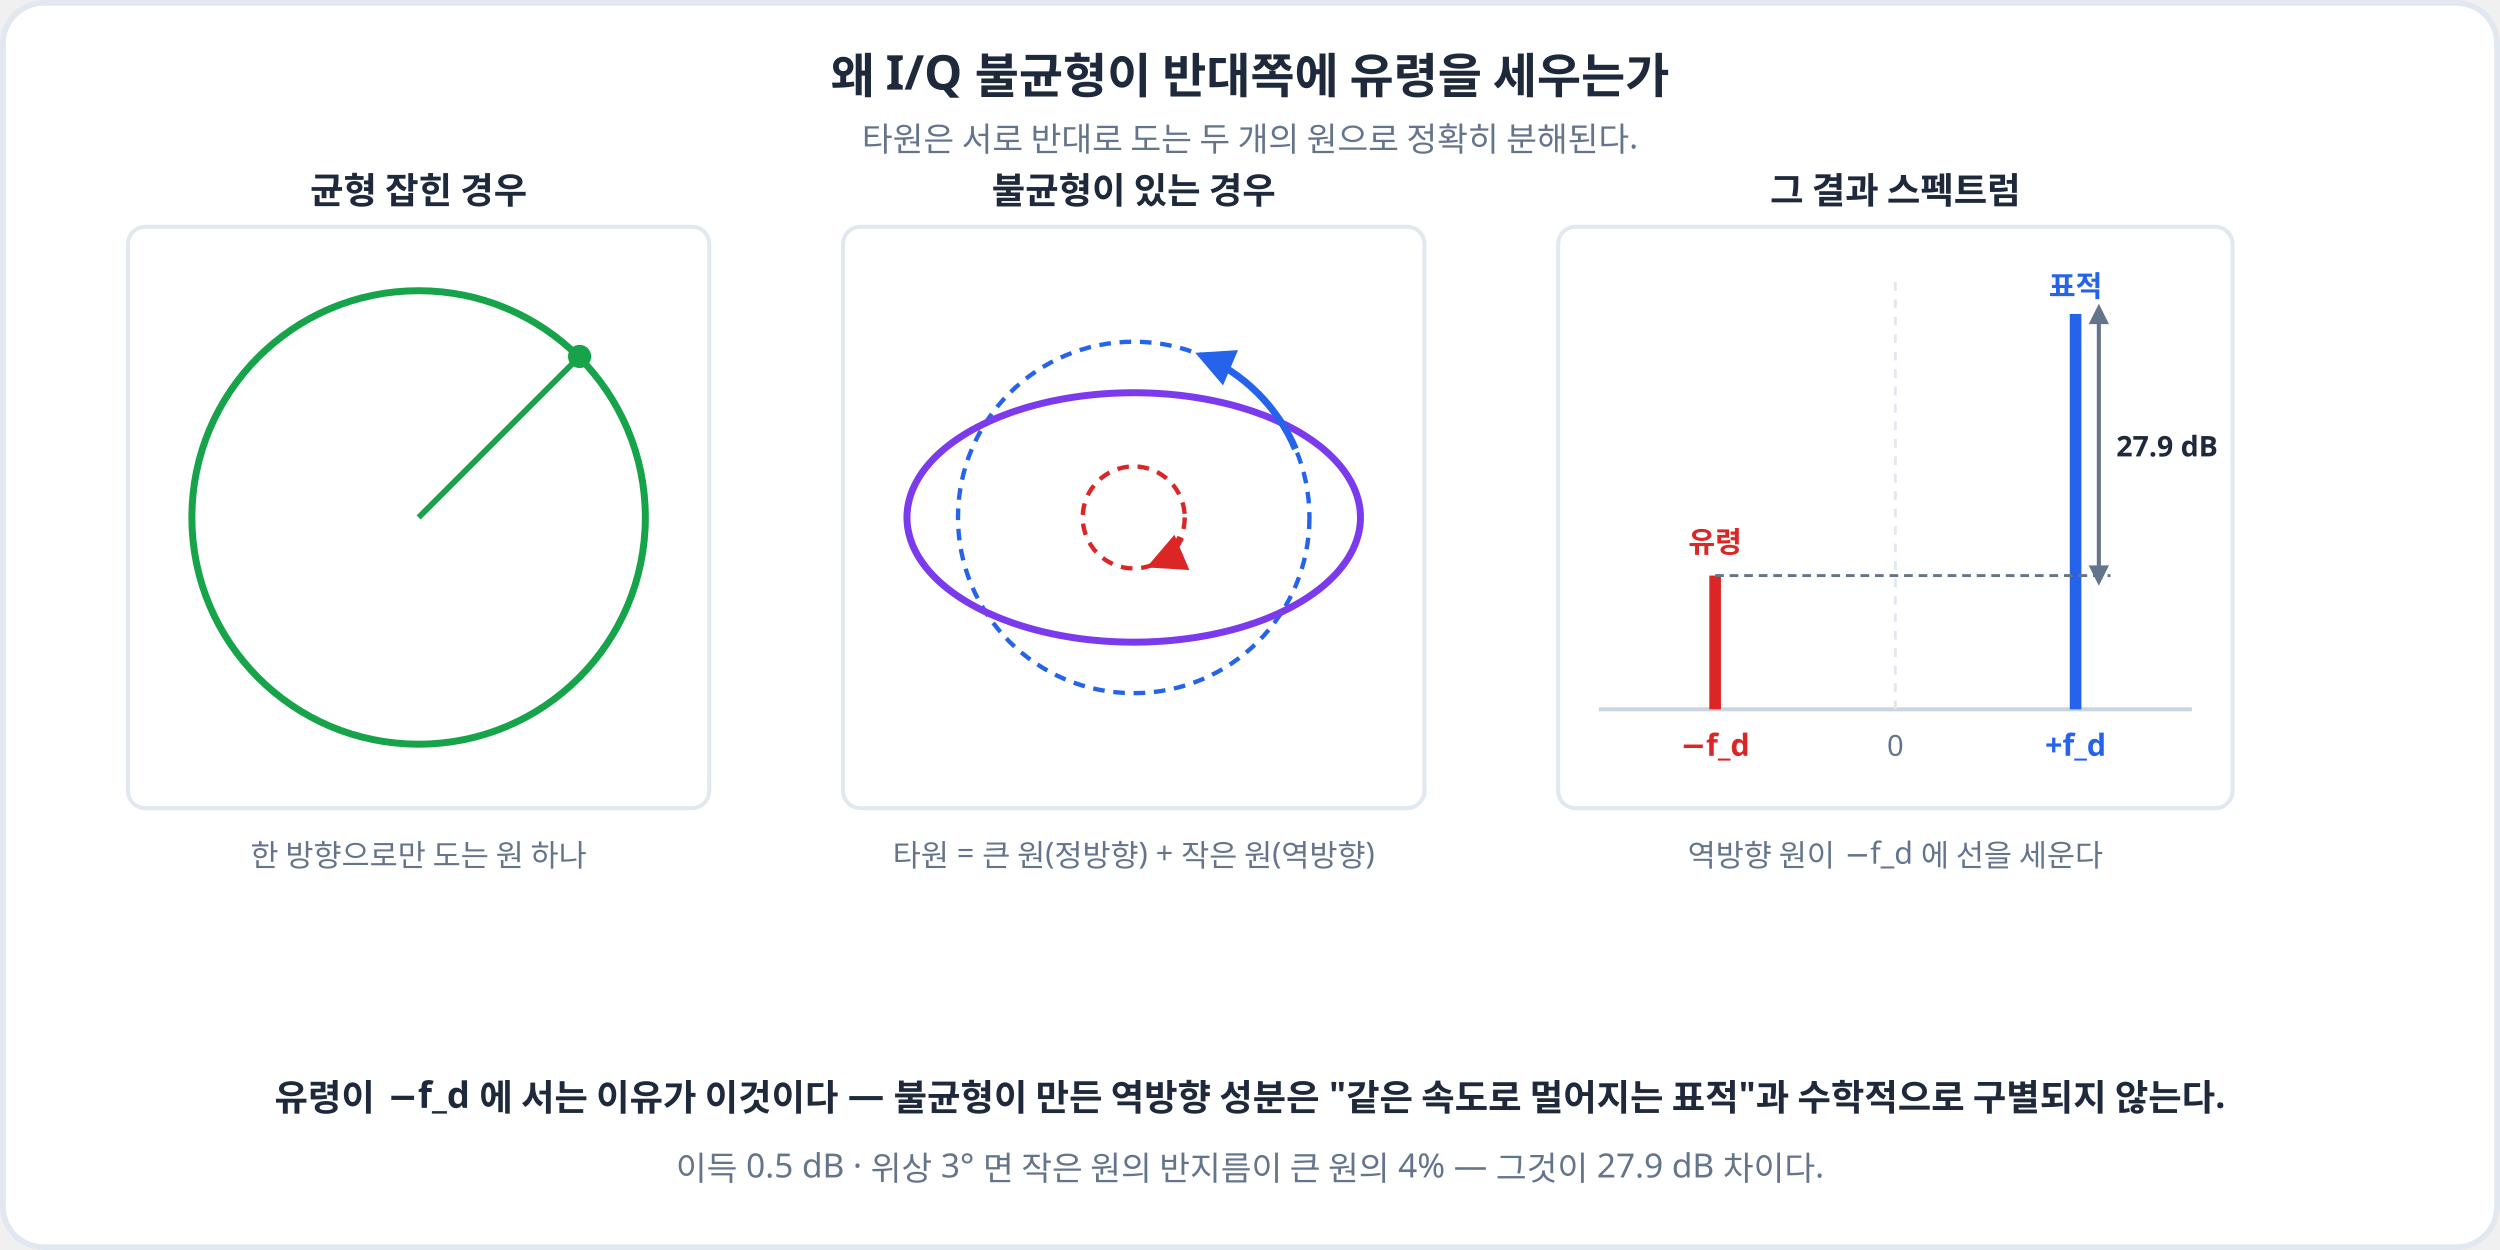
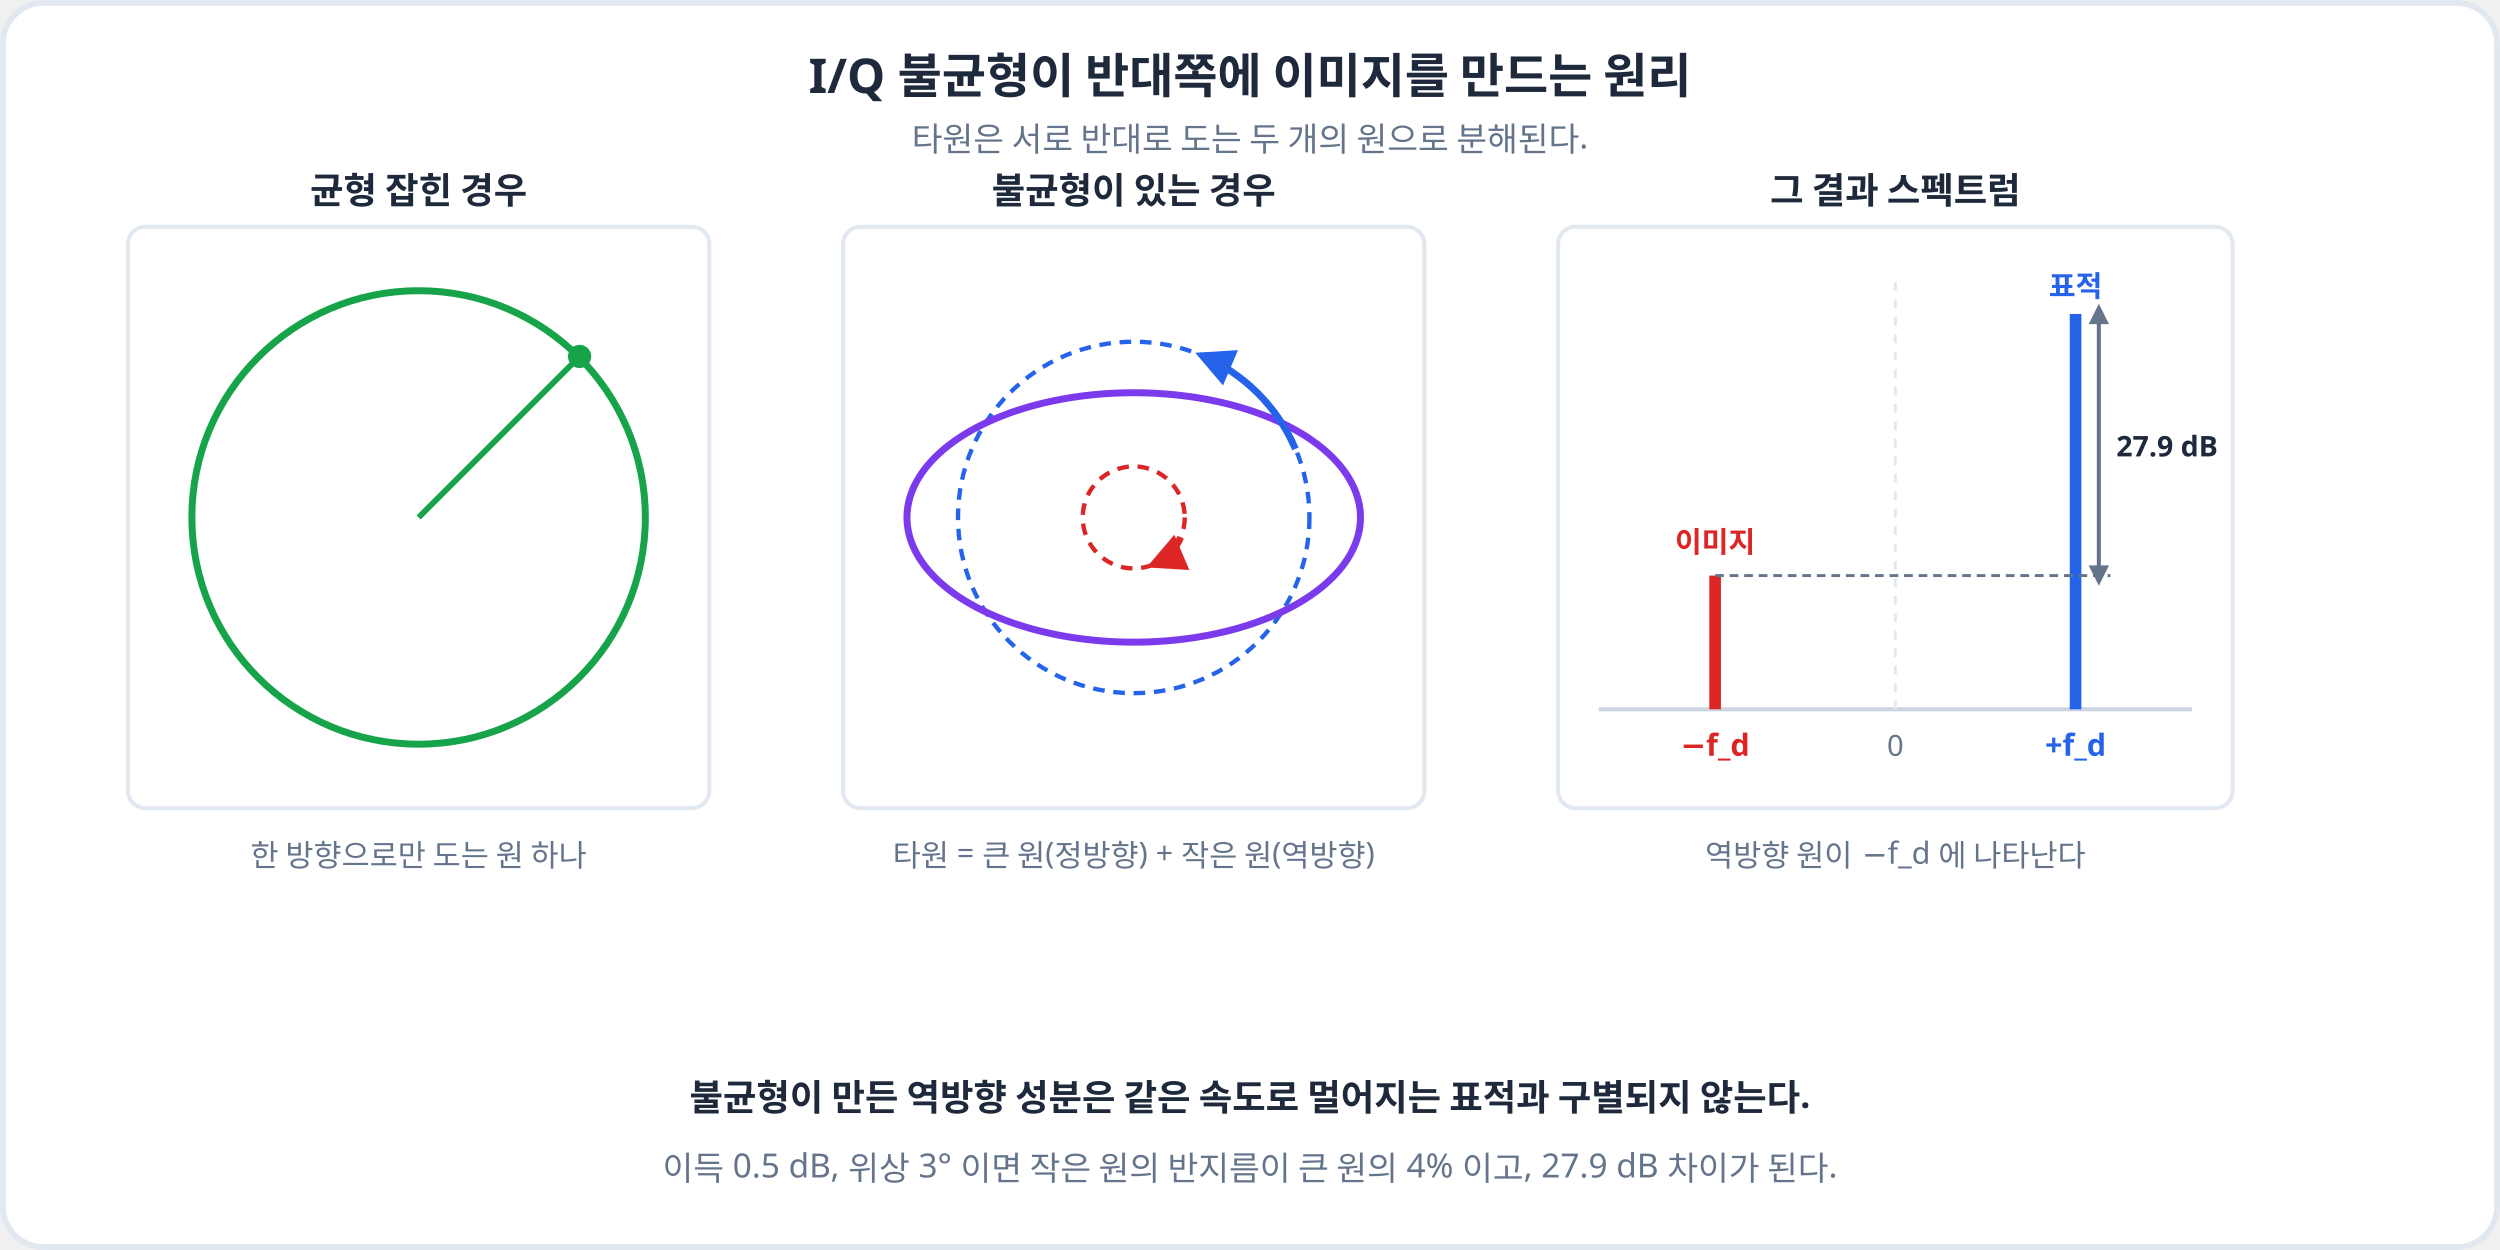
<svg xmlns="http://www.w3.org/2000/svg" viewBox="0 0 860 430" font-family="Segoe UI, Malgun Gothic, Apple SD Gothic Neo, sans-serif">
  <defs>
    <marker id="a-b" viewBox="0 0 10 10" refX="8" refY="5" markerWidth="5.5" markerHeight="5.5" orient="auto-start-reverse">
      <path d="M0,0 L10,5 L0,10 z" fill="#2563eb" />
    </marker>
    <marker id="a-r" viewBox="0 0 10 10" refX="8" refY="5" markerWidth="5.5" markerHeight="5.5" orient="auto-start-reverse">
      <path d="M0,0 L10,5 L0,10 z" fill="#dc2626" />
    </marker>
    <marker id="a-m" viewBox="0 0 10 10" refX="5" refY="5" markerWidth="5" markerHeight="5" orient="auto-start-reverse">
      <path d="M0,0 L10,5 L0,10 z" fill="#64748b" />
    </marker>
  </defs>
  <rect x="1" y="1" width="858" height="428" rx="14" fill="#ffffff" stroke="#e2e8f0" stroke-width="2" />
-   <text x="430" y="32" font-size="16.5" fill="#1e293b" text-anchor="middle" font-weight="700">왜 I/Q 불균형이 반대쪽에 유령을 세우는가</text>
-   <text x="430" y="52" font-size="11.5" fill="#64748b" text-anchor="middle" font-weight="400">타원은 서로 반대로 도는 두 개의 원으로 정확히 분해된다.</text>
+   <text x="430" y="32" font-size="16.5" fill="#1e293b" text-anchor="middle" font-weight="700">I/Q 불균형이 반대쪽에 이미지를 만드는 원리</text>
+   <text x="430" y="52" font-size="11.5" fill="#64748b" text-anchor="middle" font-weight="400">타원은 서로 반대로 도는 두 개의 원으로 분해된다.</text>
  <rect x="44" y="78" width="200" height="200" rx="6" fill="#ffffff" stroke="#e2e8f0" stroke-width="1.4" />
  <circle cx="144" cy="178" r="78" fill="none" stroke="#16a34a" stroke-width="2.4" />
  <line x1="144" y1="178" x2="199.38" y2="122.62" stroke="#16a34a" stroke-width="2" />
  <circle cx="199.38" cy="122.62" r="4" fill="#16a34a" />
  <text x="144" y="70" font-size="12.5" fill="#1e293b" text-anchor="middle" font-weight="700">균형 잡힌 경우</text>
  <text x="144" y="298" font-size="10.5" fill="#64748b" text-anchor="middle" font-weight="400">한 방향으로만 도는 원 하나</text>
  <rect x="290" y="78" width="200" height="200" rx="6" fill="#ffffff" stroke="#e2e8f0" stroke-width="1.4" />
  <circle cx="390" cy="178" r="60.45" fill="none" stroke="#2563eb" stroke-width="1.5" stroke-dasharray="4 3" />
  <circle cx="390" cy="178" r="17.55" fill="none" stroke="#dc2626" stroke-width="1.5" stroke-dasharray="4 3" />
  <path d="M468,178 L467.99,177.32 L467.96,176.65 L467.91,175.97 L467.85,175.3 L467.76,174.63 L467.65,173.95 L467.53,173.28 L467.38,172.61 L467.22,171.94 L467.03,171.27 L466.83,170.61 L466.61,169.94 L466.37,169.28 L466.11,168.62 L465.83,167.96 L465.54,167.31 L465.22,166.65 L464.89,166 L464.53,165.36 L464.16,164.71 L463.77,164.07 L463.37,163.43 L462.94,162.8 L462.5,162.17 L462.03,161.54 L461.55,160.92 L461.06,160.3 L460.54,159.69 L460.01,159.08 L459.46,158.48 L458.89,157.88 L458.3,157.29 L457.7,156.7 L457.08,156.11 L456.45,155.53 L455.8,154.96 L455.13,154.39 L454.45,153.83 L453.75,153.28 L453.03,152.73 L452.3,152.19 L451.55,151.65 L450.79,151.12 L450.01,150.6 L449.22,150.08 L448.42,149.57 L447.59,149.07 L446.76,148.57 L445.91,148.09 L445.05,147.61 L444.17,147.13 L443.28,146.67 L442.37,146.21 L441.46,145.76 L440.53,145.32 L439.59,144.88 L438.63,144.46 L437.67,144.04 L436.69,143.63 L435.7,143.23 L434.7,142.84 L433.68,142.46 L432.66,142.09 L431.63,141.72 L430.58,141.36 L429.53,141.02 L428.47,140.68 L427.39,140.35 L426.31,140.03 L425.22,139.72 L424.12,139.42 L423.01,139.13 L421.89,138.85 L420.77,138.58 L419.64,138.32 L418.5,138.07 L417.35,137.82 L416.2,137.59 L415.04,137.37 L413.87,137.16 L412.7,136.96 L411.52,136.76 L410.34,136.58 L409.15,136.41 L407.95,136.25 L406.76,136.1 L405.56,135.96 L404.35,135.83 L403.14,135.71 L401.93,135.6 L400.71,135.51 L399.5,135.42 L398.28,135.34 L397.05,135.28 L395.83,135.22 L394.6,135.17 L393.38,135.14 L392.15,135.12 L390.92,135.1 L389.69,135.1 L388.46,135.11 L387.24,135.13 L386.01,135.16 L384.78,135.2 L383.56,135.25 L382.34,135.31 L381.11,135.38 L379.9,135.46 L378.68,135.55 L377.46,135.66 L376.25,135.77 L375.05,135.9 L373.84,136.03 L372.64,136.18 L371.45,136.33 L370.26,136.5 L369.07,136.67 L367.89,136.86 L366.72,137.06 L365.55,137.26 L364.38,137.48 L363.23,137.71 L362.08,137.94 L360.93,138.19 L359.8,138.45 L358.67,138.71 L357.55,138.99 L356.43,139.28 L355.33,139.57 L354.23,139.88 L353.15,140.19 L352.07,140.51 L351,140.85 L349.94,141.19 L348.89,141.54 L347.85,141.9 L346.83,142.27 L345.81,142.65 L344.8,143.04 L343.81,143.43 L342.82,143.84 L341.85,144.25 L340.89,144.67 L339.94,145.1 L339.01,145.54 L338.08,145.98 L337.17,146.44 L336.27,146.9 L335.39,147.37 L334.52,147.84 L333.66,148.33 L332.82,148.82 L331.99,149.32 L331.18,149.83 L330.38,150.34 L329.6,150.86 L328.83,151.38 L328.07,151.92 L327.33,152.46 L326.61,153 L325.9,153.56 L325.21,154.11 L324.53,154.68 L323.87,155.25 L323.23,155.82 L322.6,156.4 L321.99,156.99 L321.4,157.58 L320.82,158.18 L320.27,158.78 L319.72,159.39 L319.2,160 L318.69,160.61 L318.2,161.23 L317.73,161.86 L317.28,162.48 L316.85,163.12 L316.43,163.75 L316.03,164.39 L315.65,165.03 L315.29,165.68 L314.94,166.33 L314.62,166.98 L314.31,167.63 L314.02,168.29 L313.76,168.95 L313.51,169.61 L313.28,170.27 L313.06,170.94 L312.87,171.61 L312.7,172.27 L312.54,172.95 L312.41,173.62 L312.29,174.29 L312.2,174.96 L312.12,175.64 L312.06,176.31 L312.02,176.99 L312,177.66 L312,178.34 L312.02,179.01 L312.06,179.69 L312.12,180.36 L312.2,181.04 L312.29,181.71 L312.41,182.38 L312.54,183.05 L312.7,183.73 L312.87,184.39 L313.06,185.06 L313.28,185.73 L313.51,186.39 L313.76,187.05 L314.02,187.71 L314.31,188.37 L314.62,189.02 L314.94,189.67 L315.29,190.32 L315.65,190.97 L316.03,191.61 L316.43,192.25 L316.85,192.88 L317.28,193.52 L317.73,194.14 L318.2,194.77 L318.69,195.39 L319.2,196 L319.72,196.61 L320.27,197.22 L320.82,197.82 L321.4,198.42 L321.99,199.01 L322.6,199.6 L323.23,200.18 L323.87,200.75 L324.53,201.32 L325.21,201.89 L325.9,202.44 L326.61,203 L327.33,203.54 L328.07,204.08 L328.83,204.62 L329.6,205.14 L330.38,205.66 L331.18,206.17 L331.99,206.68 L332.82,207.18 L333.66,207.67 L334.52,208.16 L335.39,208.63 L336.27,209.1 L337.17,209.56 L338.08,210.02 L339.01,210.46 L339.94,210.9 L340.89,211.33 L341.85,211.75 L342.82,212.16 L343.81,212.57 L344.8,212.96 L345.81,213.35 L346.83,213.73 L347.85,214.1 L348.89,214.46 L349.94,214.81 L351,215.15 L352.07,215.49 L353.15,215.81 L354.23,216.12 L355.33,216.43 L356.43,216.72 L357.55,217.01 L358.67,217.29 L359.8,217.55 L360.93,217.81 L362.08,218.06 L363.23,218.29 L364.38,218.52 L365.55,218.74 L366.72,218.94 L367.89,219.14 L369.07,219.33 L370.26,219.5 L371.45,219.67 L372.64,219.82 L373.84,219.97 L375.05,220.1 L376.25,220.23 L377.46,220.34 L378.68,220.45 L379.9,220.54 L381.11,220.62 L382.34,220.69 L383.56,220.75 L384.78,220.8 L386.01,220.84 L387.24,220.87 L388.46,220.89 L389.69,220.9 L390.92,220.9 L392.15,220.88 L393.38,220.86 L394.6,220.83 L395.83,220.78 L397.05,220.72 L398.28,220.66 L399.5,220.58 L400.71,220.49 L401.93,220.4 L403.14,220.29 L404.35,220.17 L405.56,220.04 L406.76,219.9 L407.95,219.75 L409.15,219.59 L410.34,219.42 L411.52,219.24 L412.7,219.04 L413.87,218.84 L415.04,218.63 L416.2,218.41 L417.35,218.18 L418.5,217.93 L419.64,217.68 L420.77,217.42 L421.89,217.15 L423.01,216.87 L424.12,216.58 L425.22,216.28 L426.31,215.97 L427.39,215.65 L428.47,215.32 L429.53,214.98 L430.58,214.64 L431.63,214.28 L432.66,213.91 L433.68,213.54 L434.7,213.16 L435.7,212.77 L436.69,212.37 L437.67,211.96 L438.63,211.54 L439.59,211.12 L440.53,210.68 L441.46,210.24 L442.37,209.79 L443.28,209.33 L444.17,208.87 L445.05,208.39 L445.91,207.91 L446.76,207.43 L447.59,206.93 L448.42,206.43 L449.22,205.92 L450.01,205.4 L450.79,204.88 L451.55,204.35 L452.3,203.81 L453.03,203.27 L453.75,202.72 L454.45,202.17 L455.13,201.61 L455.8,201.04 L456.45,200.47 L457.08,199.89 L457.7,199.3 L458.3,198.71 L458.89,198.12 L459.46,197.52 L460.01,196.92 L460.54,196.31 L461.06,195.7 L461.55,195.08 L462.03,194.46 L462.5,193.83 L462.94,193.2 L463.37,192.57 L463.77,191.93 L464.16,191.29 L464.53,190.64 L464.89,190 L465.22,189.35 L465.54,188.69 L465.83,188.04 L466.11,187.38 L466.37,186.72 L466.61,186.06 L466.83,185.39 L467.03,184.73 L467.22,184.06 L467.38,183.39 L467.53,182.72 L467.65,182.05 L467.76,181.37 L467.85,180.7 L467.91,180.03 L467.96,179.35 L467.99,178.68 L468,178" fill="none" stroke="#7c3aed" stroke-width="2.4" stroke-linejoin="round" opacity="1.0" />
  <path d="M445.61,154.42 A60.45,60.45 0 0 0 413.58,122.39" fill="none" stroke="#2563eb" stroke-width="2.4" marker-end="url(#a-b)" />
  <path d="M406.15,184.84 A17.55,17.55 0 0 1 396.84,194.15" fill="none" stroke="#dc2626" stroke-width="2.4" marker-end="url(#a-r)" />
  <text x="390" y="70" font-size="12.5" fill="#1e293b" text-anchor="middle" font-weight="700">불균형이 있는 경우</text>
  <text x="390" y="298" font-size="10.5" fill="#64748b" text-anchor="middle" font-weight="400">타원 = 큰 원(정방향) + 작은 원(역방향)</text>
  <rect x="536" y="78" width="232" height="200" rx="6" fill="#ffffff" stroke="#e2e8f0" stroke-width="1.4" />
  <line x1="550" y1="244" x2="754" y2="244" stroke="#cbd5e1" stroke-width="1.4" />
  <line x1="652" y1="244" x2="652" y2="94" stroke="#e2e8f0" stroke-width="1" stroke-dasharray="3 3" />
  <text x="652" y="260" font-size="10" fill="#64748b" text-anchor="middle" font-weight="400">0</text>
  <text x="714" y="260" font-size="10.5" fill="#2563eb" text-anchor="middle" font-weight="700">+f_d</text>
  <text x="590" y="260" font-size="10.5" fill="#dc2626" text-anchor="middle" font-weight="700">−f_d</text>
  <line x1="714" y1="244" x2="714" y2="108" stroke="#2563eb" stroke-width="4" />
  <line x1="590" y1="244" x2="590" y2="198" stroke="#dc2626" stroke-width="4" />
  <text x="714" y="102" font-size="10" fill="#2563eb" text-anchor="middle" font-weight="700">표적</text>
-   <text x="590" y="190" font-size="10" fill="#dc2626" text-anchor="middle" font-weight="700">유령</text>
+   <text x="590" y="190" font-size="10" fill="#dc2626" text-anchor="middle" font-weight="700">이미지</text>
  <line x1="590" y1="198" x2="726" y2="198" stroke="#64748b" stroke-width="1" stroke-dasharray="3 2" />
  <line x1="722" y1="198" x2="722" y2="108" stroke="#64748b" stroke-width="1.4" marker-start="url(#a-m)" marker-end="url(#a-m)" />
  <text x="728" y="157" font-size="9.8" fill="#1e293b" text-anchor="start" font-weight="700">27.9 dB</text>
  <text x="652" y="70" font-size="12.5" fill="#1e293b" text-anchor="middle" font-weight="700">그 결과 스펙트럼</text>
-   <text x="652" y="298" font-size="10.5" fill="#64748b" text-anchor="middle" font-weight="400">역방향 원이 −f_d 에 선을 세운다</text>
-   <text x="430" y="382" font-size="12.5" fill="#1e293b" text-anchor="middle" font-weight="600">유령이 −f_d 에 서는 이유가 이것이다 — 불균형이 만든 역방향 성분은 "같은 속도로 멀어지는 표적"과 수학적으로 구별되지 않는다.</text>
-   <text x="430" y="406" font-size="11.5" fill="#64748b" text-anchor="middle" font-weight="400">이득 0.5 dB · 위상 3° 면 작은 원의 반지름이 큰 원의 4% — 그것이 27.9 dB 차이다.</text>
+   <text x="652" y="298" font-size="10.5" fill="#64748b" text-anchor="middle" font-weight="400">역방향 원이 −f_d 에 나타난다</text>
+   <text x="430" y="382" font-size="12.5" fill="#1e293b" text-anchor="middle" font-weight="600">불균형이 만든 역방향 성분은 같은 속도로 멀어지는 표적과 구별되지 않는다.</text>
+   <text x="430" y="406" font-size="11.5" fill="#64748b" text-anchor="middle" font-weight="400">이득 0.5 dB, 위상 3° 이면 작은 원의 반지름이 큰 원의 4% 이고, 27.9 dB 차이가 된다.</text>
</svg>
